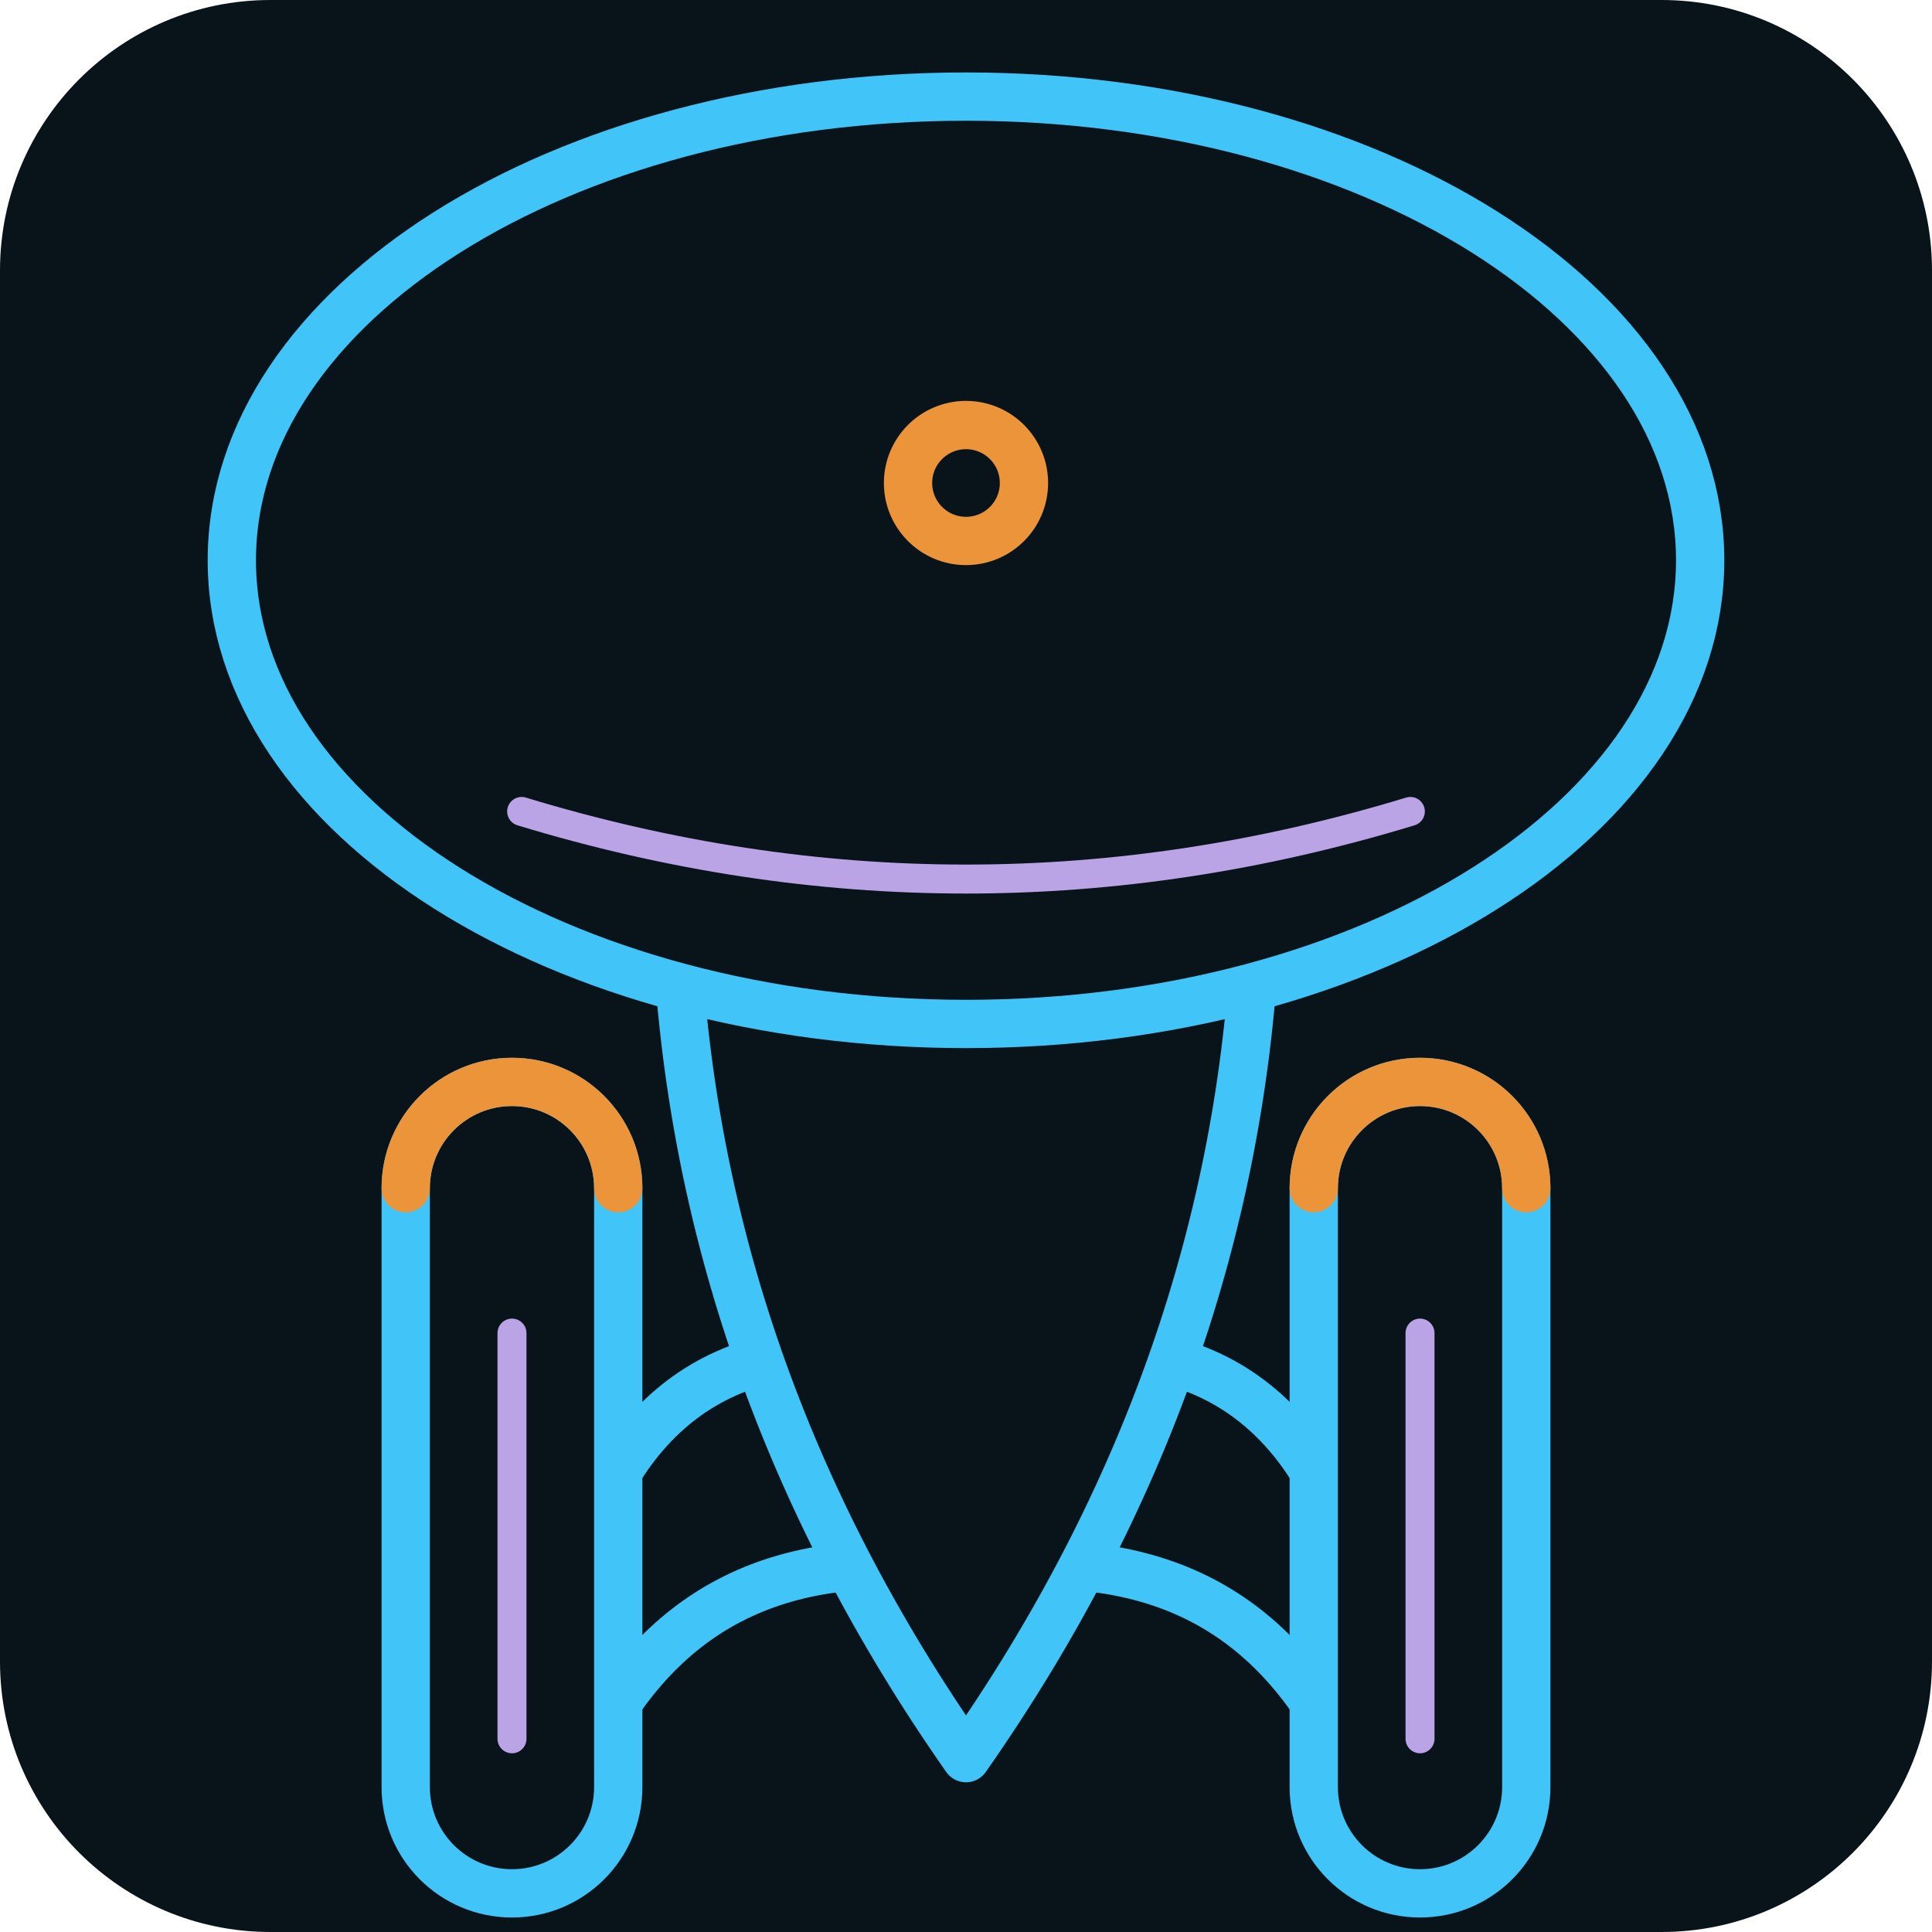
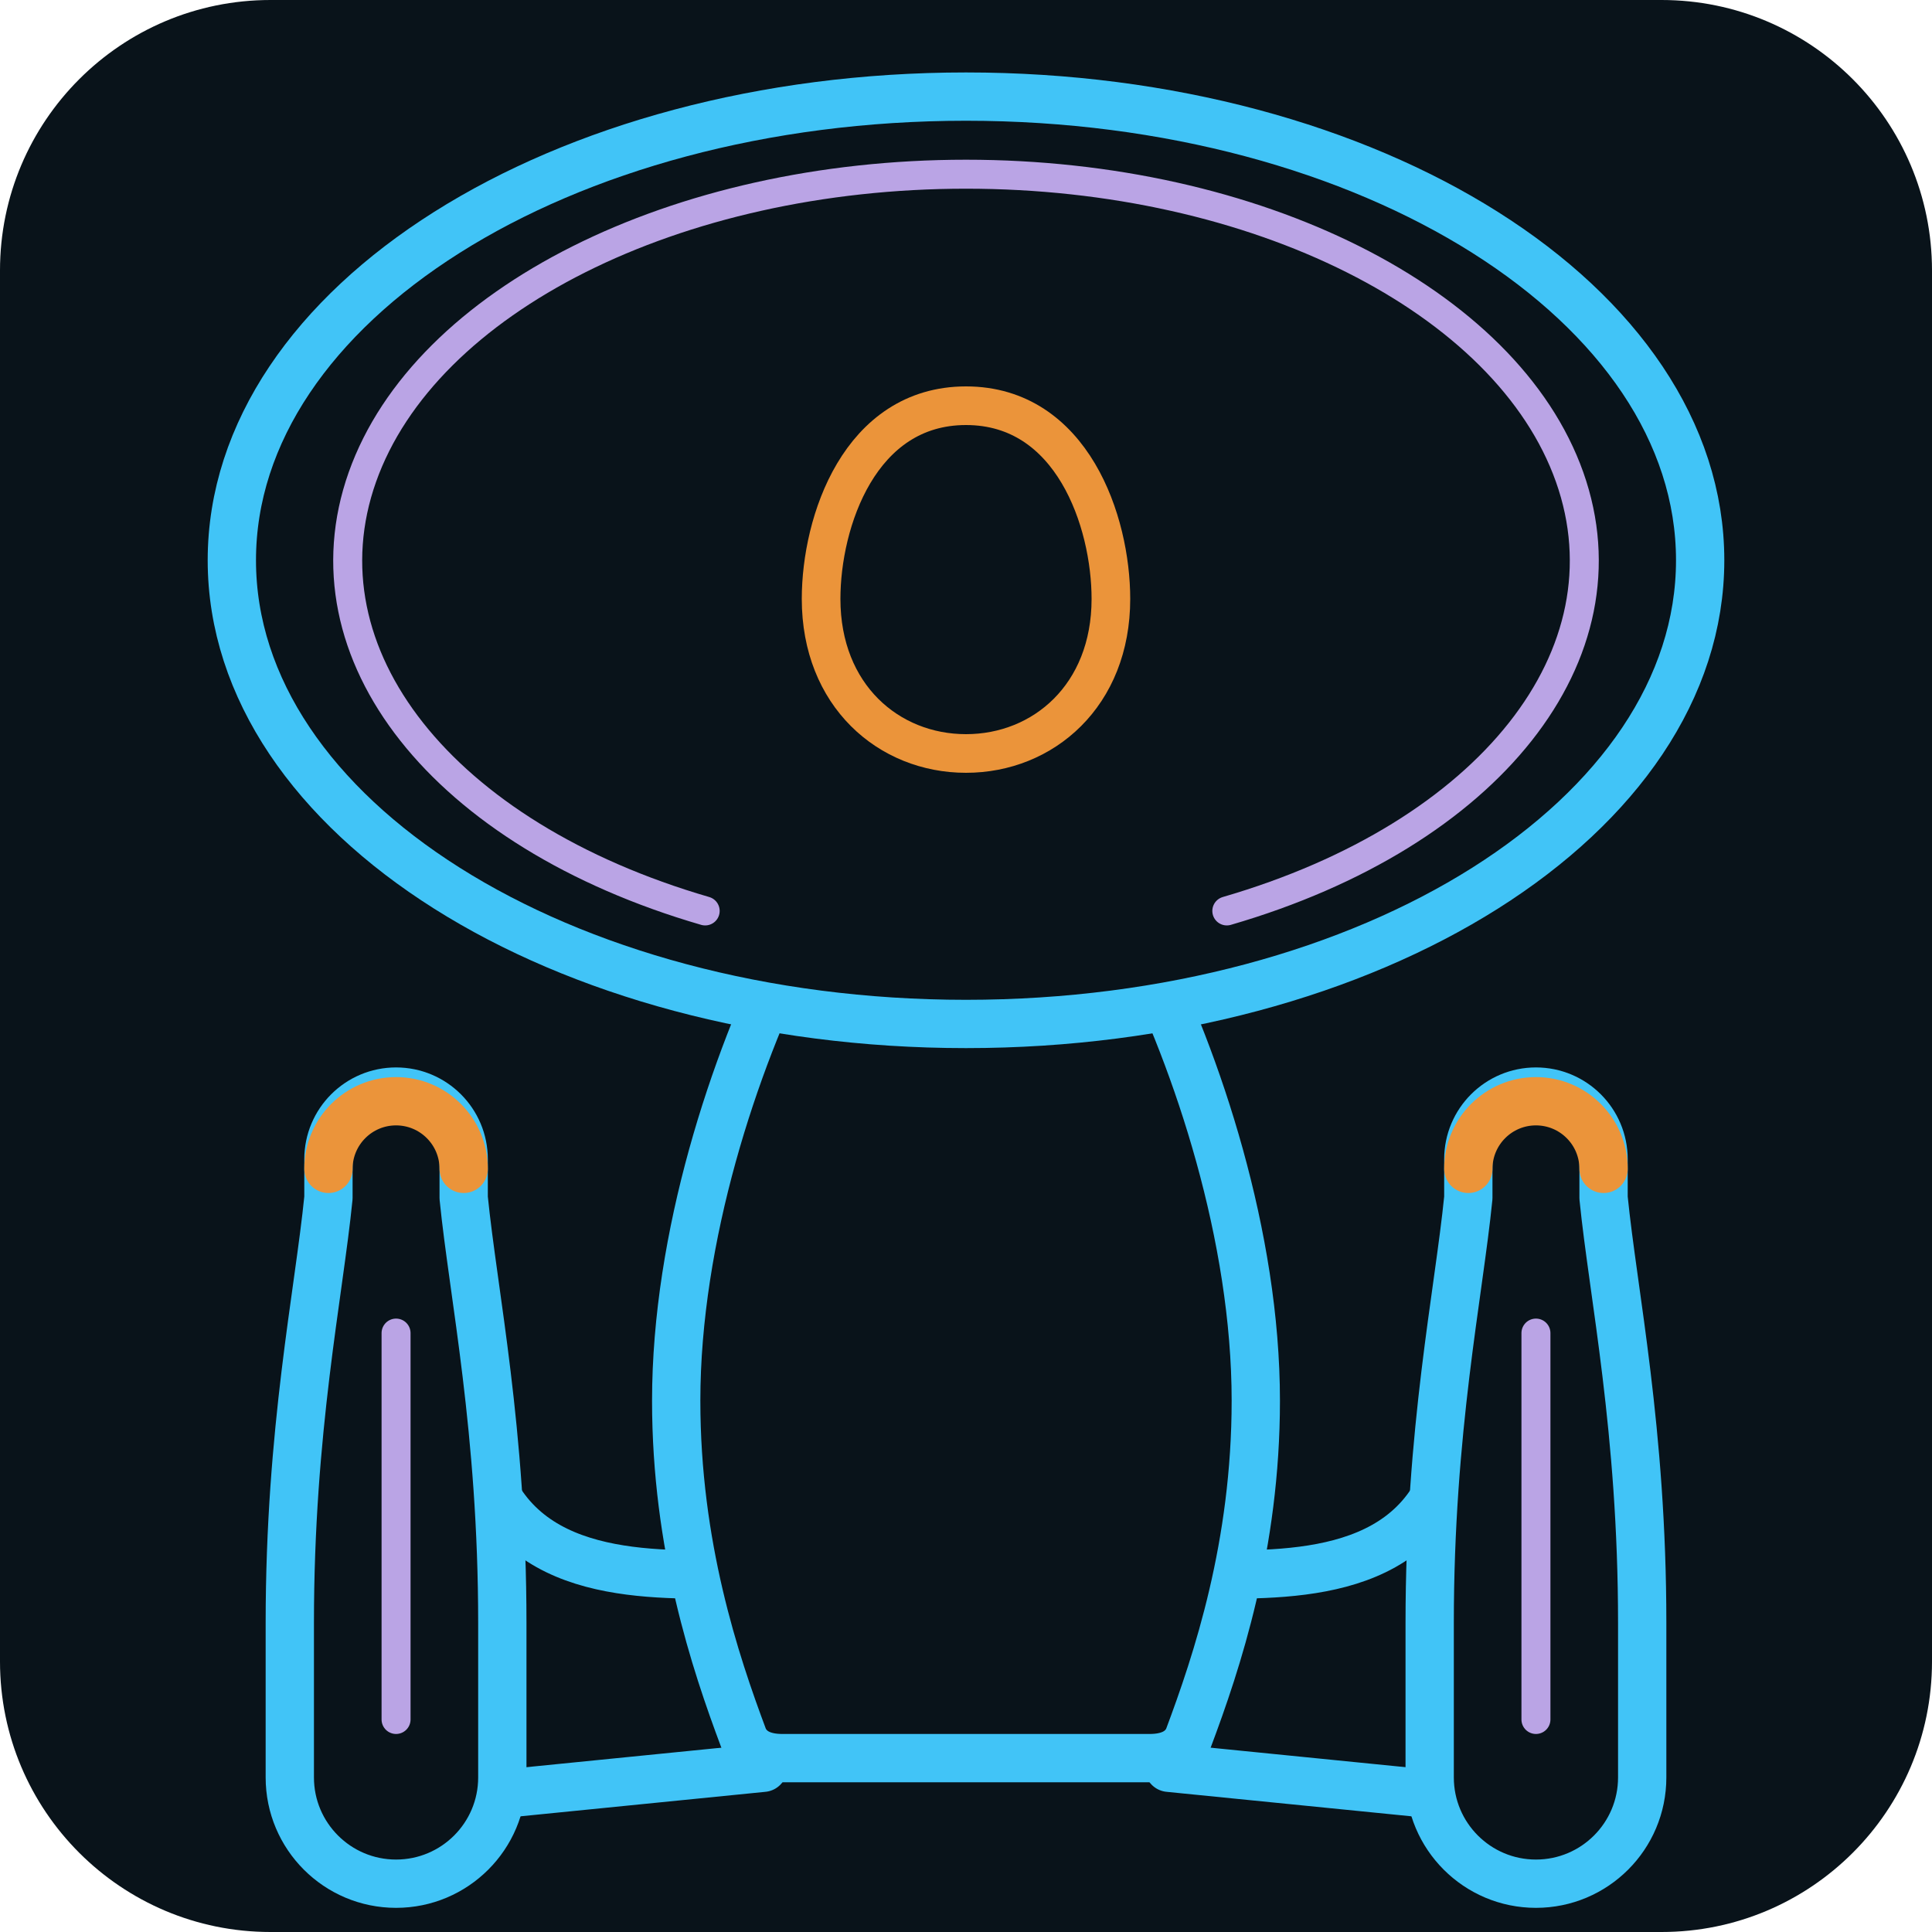
<svg xmlns="http://www.w3.org/2000/svg" viewBox="0 0 200 200" role="img" aria-label="LCARS theme mark" fill="none" stroke="#41C4F7" stroke-width="5" stroke-linejoin="round" stroke-linecap="round">
  <rect width="200" height="200" rx="28" fill="#09131A" stroke="none" />
-   <path d="M86,140 C70,140 60,152 58,172 L58,188 C64,172 74,162 92,162 Z" />
-   <path d="M114,140 C130,140 140,152 142,172 L142,188 C136,172 126,162 108,162 Z" />
-   <rect x="42" y="112" width="22" height="84" rx="11" fill="#09131A" />
-   <rect x="136" y="112" width="22" height="84" rx="11" fill="#09131A" />
-   <path d="M42,123 A11,11 0 0 1 64,123" stroke="#EB943A" />
-   <path d="M136,123 A11,11 0 0 1 158,123" stroke="#EB943A" />
-   <line x1="53" y1="138" x2="53" y2="180" stroke="#BAA4E5" stroke-width="3" />
-   <line x1="147" y1="138" x2="147" y2="180" stroke="#BAA4E5" stroke-width="3" />
-   <path d="M70,96 Q72,142 100,182 Q128,142 130,96 Z" fill="#09131A" />
+   <path d="M49,146 C50,162 63,163 73,163" />
+   <path d="M49,186 L79,183" />
+   <path d="M151,146 C150,162 137,163 127,163" />
+   <path d="M151,186 L121,183" />
+   <path d="M30,184 L30,168 C30,148 33,134 34,124 L34,120 A7,7 0 0 1 48,120 L48,124 C49,134 52,148 52,168 L52,184 A11,11 0 0 1 30,184 Z" fill="#09131A" />
+   <path d="M34,121 A7,7 0 0 1 48,121" stroke="#EB943A" />
+   <line x1="41" y1="138" x2="41" y2="178" stroke="#BAA4E5" stroke-width="3" />
+   <path d="M148,184 L148,168 C148,148 151,134 152,124 L152,120 A7,7 0 0 1 166,120 L166,124 C167,134 170,148 170,168 L170,184 A11,11 0 0 1 148,184 Z" fill="#09131A" />
+   <path d="M152,121 A7,7 0 0 1 166,121" stroke="#EB943A" />
+   <line x1="159" y1="138" x2="159" y2="178" stroke="#BAA4E5" stroke-width="3" />
+   <path d="M82,98 C76,110 70,128 70,145 C70,160 74,172 77,180 Q78,182 81,182 L119,182 Q122,182 123,180 C126,172 130,160 130,145 C130,128 124,110 118,98 Z" fill="#09131A" />
  <ellipse cx="100" cy="58" rx="76" ry="48" fill="#09131A" />
-   <circle cx="100" cy="50" r="6" stroke="#EB943A" />
-   <path d="M54,84 Q100,98 146,84" stroke="#BAA4E5" stroke-width="3" />
+   <path d="M100,42 C111,42 115,54 115,62 C115,72 108,78 100,78 C92,78 85,72 85,62 C85,54 89,42 100,42 Z" stroke="#EB943A" stroke-width="4" />
+   <path d="M73.0,94.3 A64,40 0 1 1 127.0,94.3" stroke="#BAA4E5" stroke-width="3" />
</svg>
